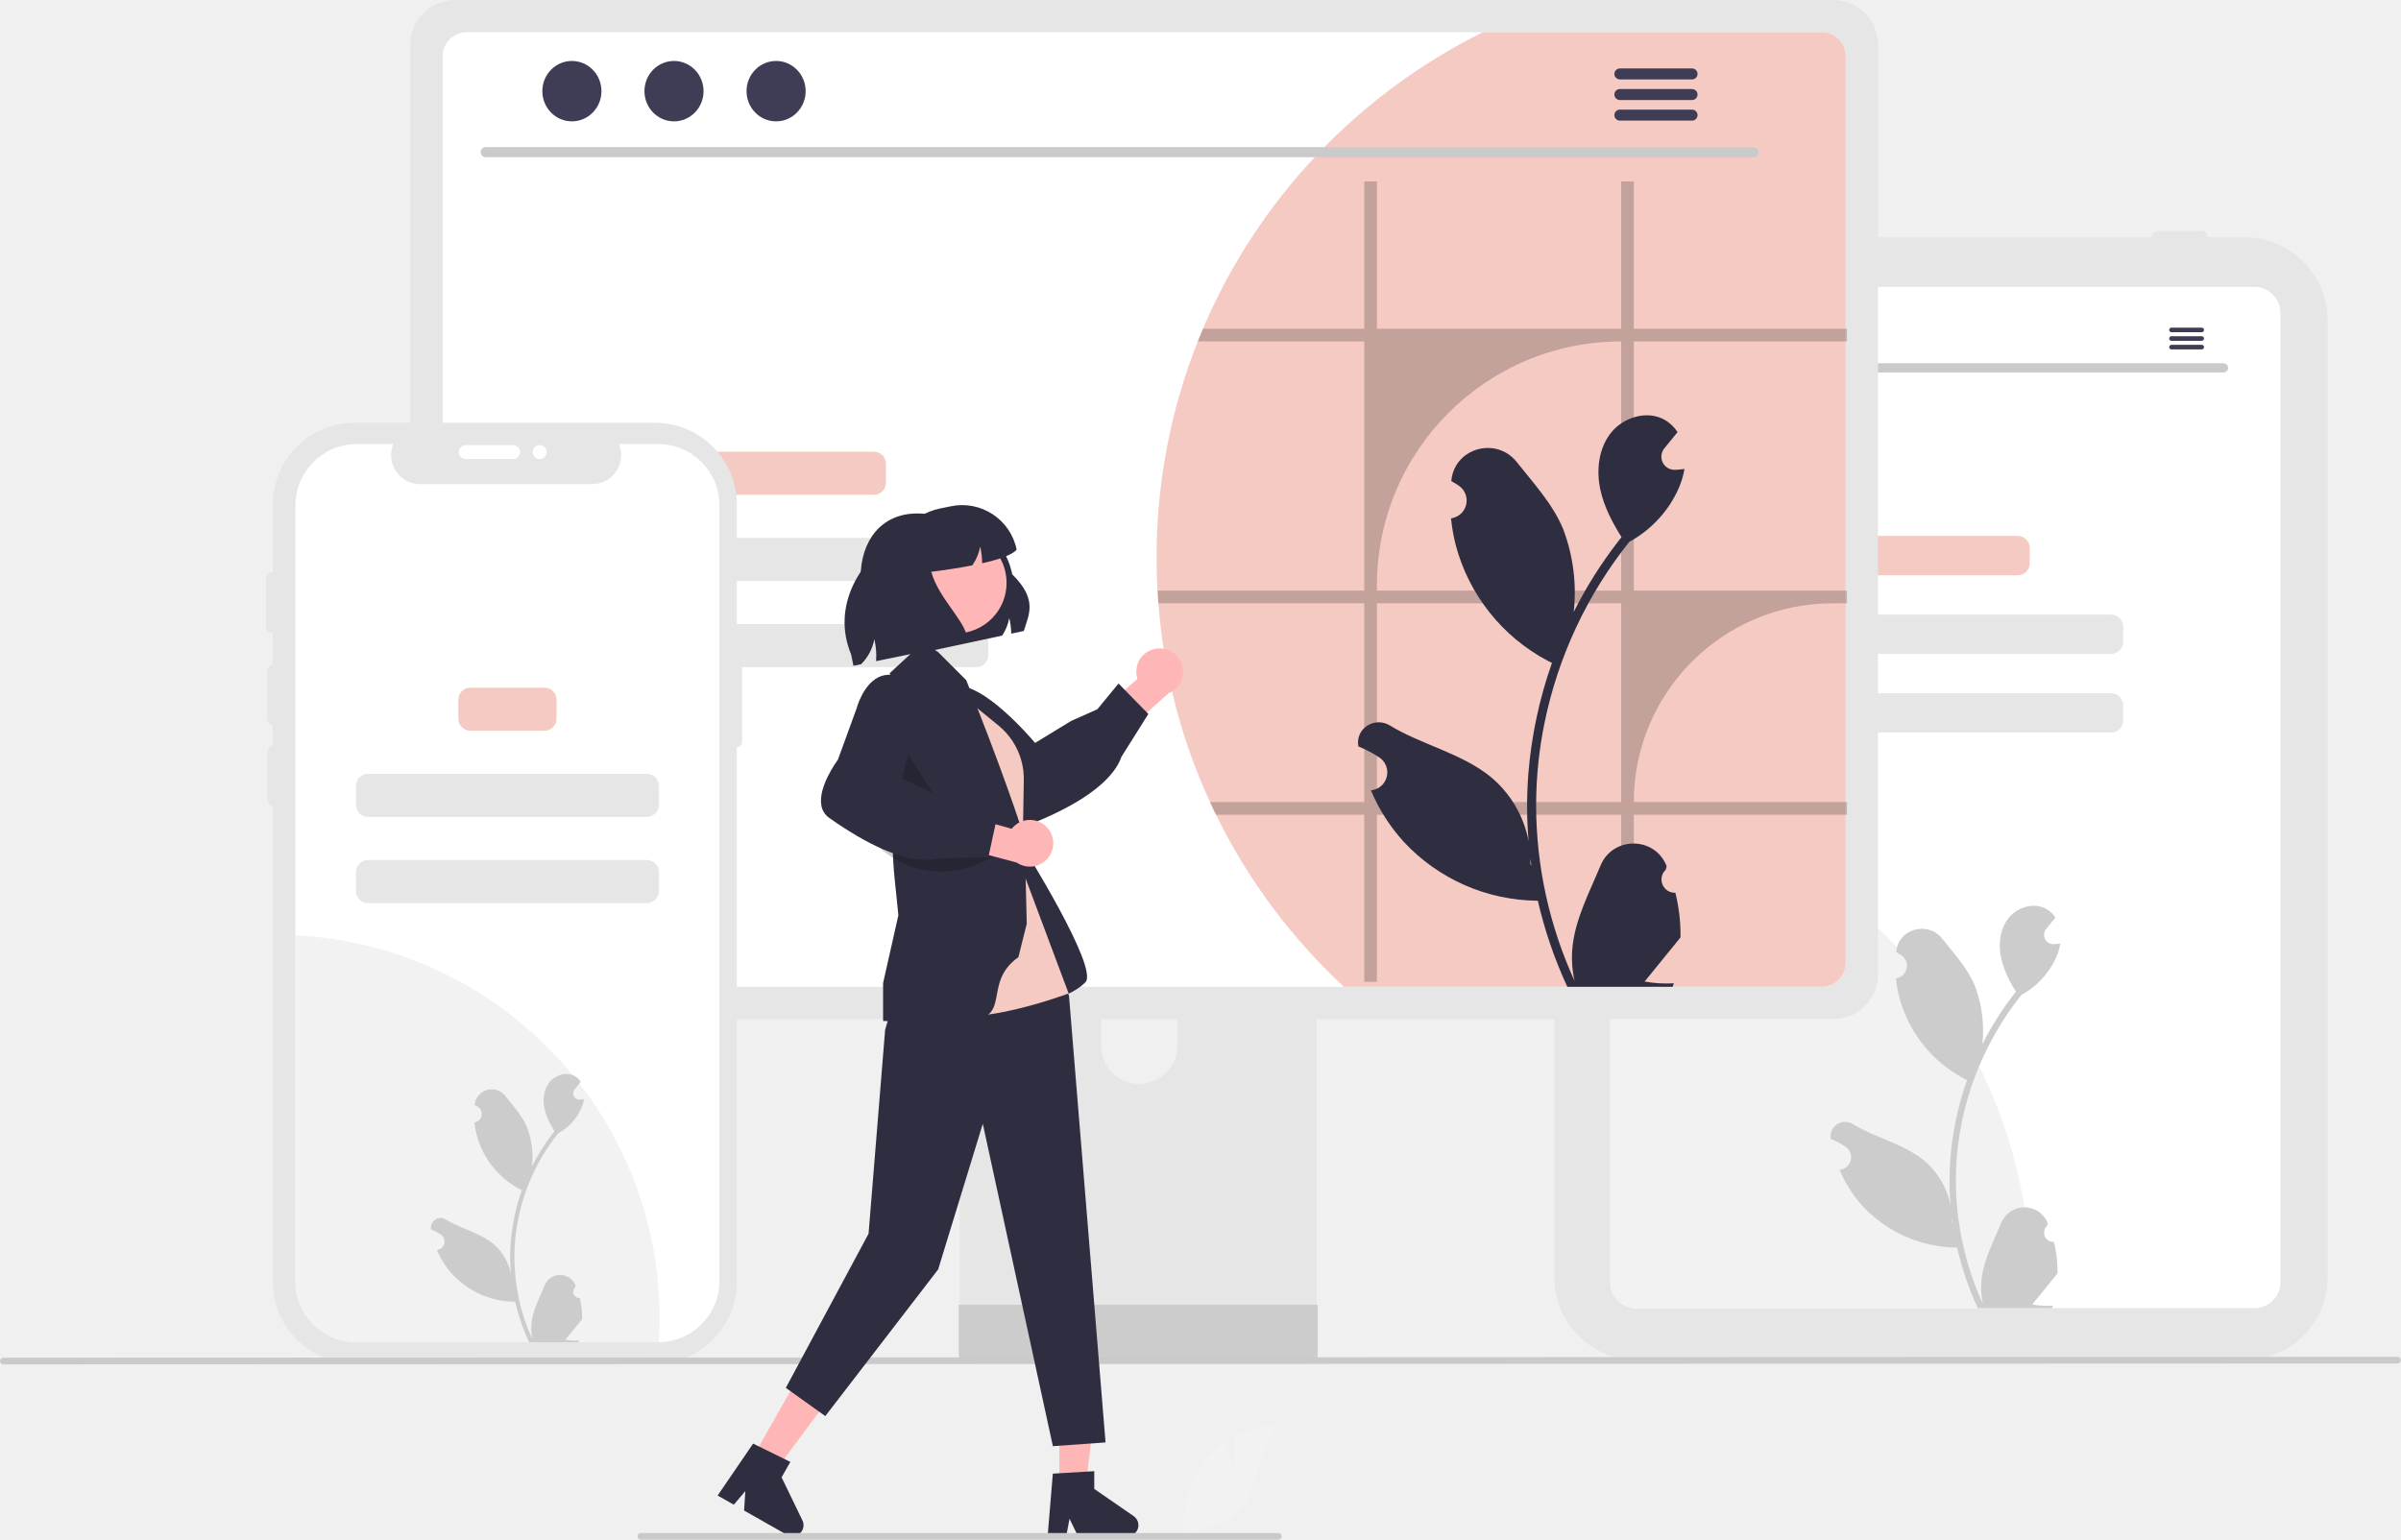
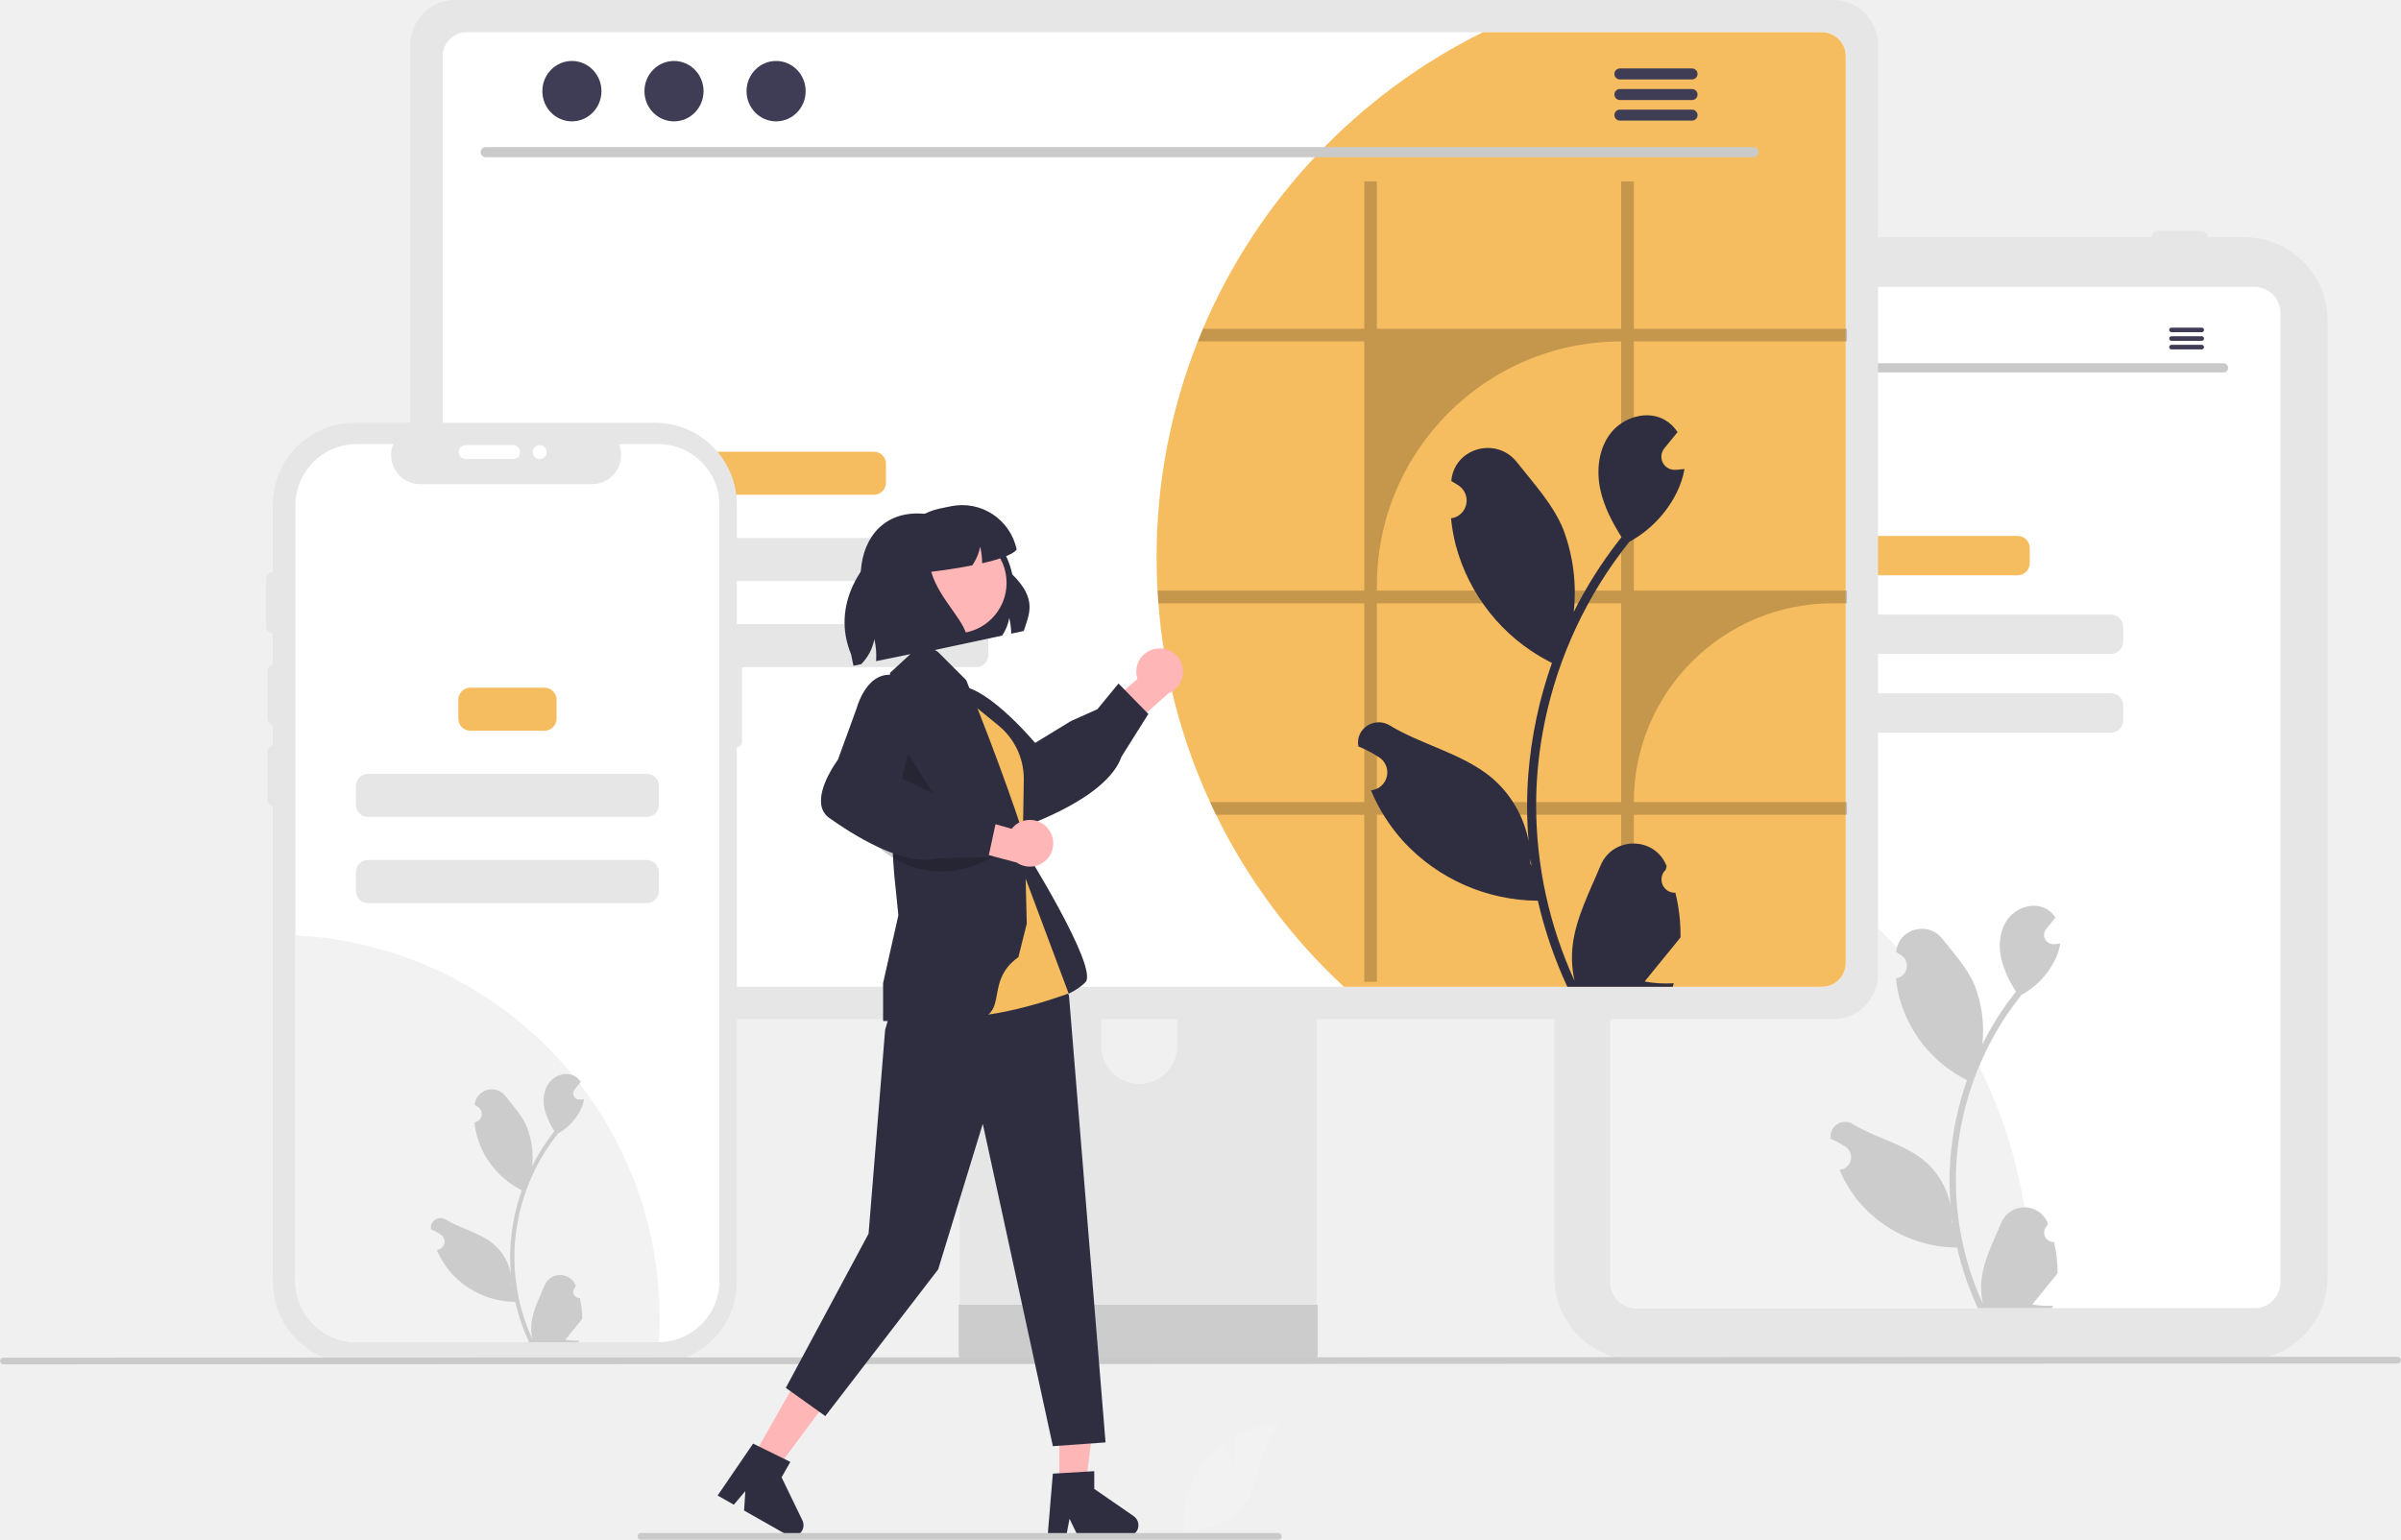
<svg xmlns="http://www.w3.org/2000/svg" data-name="Layer 1" width="860.131" height="551.741" viewBox="0 0 860.131 551.741">
  <path d="M973.935,661.629H756.586A29.859,29.859,0,0,1,726.761,631.804V288.961a29.859,29.859,0,0,1,29.826-29.826H973.935a29.859,29.859,0,0,1,29.826,29.826V631.804A29.859,29.859,0,0,1,973.935,661.629Z" transform="translate(-169.9343 -174.1294)" fill="#e6e6e6" />
  <path d="M977.539,276.933H756.176a9.348,9.348,0,0,0-9.337,9.337V633.583a9.351,9.351,0,0,0,9.337,9.337H977.539a9.348,9.348,0,0,0,9.337-9.337V286.269A9.348,9.348,0,0,0,977.539,276.933Z" transform="translate(-169.9343 -174.1294)" fill="#fff" />
  <path d="M761.899,259.135a2.284,2.284,0,0,1,2.282-2.282h15.516a2.282,2.282,0,1,1,0,4.563H764.181A2.284,2.284,0,0,1,761.899,259.135Z" transform="translate(-169.9343 -174.1294)" fill="#e6e6e6" />
  <path d="M787.454,259.135a2.284,2.284,0,0,1,2.282-2.282H805.251a2.282,2.282,0,1,1,0,4.563H789.736A2.284,2.284,0,0,1,787.454,259.135Z" transform="translate(-169.9343 -174.1294)" fill="#e6e6e6" />
  <path d="M940.785,259.135a2.284,2.284,0,0,1,2.282-2.282h15.516a2.282,2.282,0,0,1,0,4.563H943.067A2.284,2.284,0,0,1,940.785,259.135Z" transform="translate(-169.9343 -174.1294)" fill="#e6e6e6" />
  <path d="M897.533,635.764c0,2.4-.046,4.792-.155,7.155H756.176a9.351,9.351,0,0,1-9.337-9.337V458.767A179.289,179.289,0,0,1,897.533,635.764Z" transform="translate(-169.9343 -174.1294)" fill="#f2f2f2" />
-   <rect x="665.804" y="192.056" width="61.339" height="14.092" rx="4.339" fill="#f5cac3" />
+   <rect x="665.804" y="192.056" width="61.339" height="14.092" rx="4.339" fill="#f6bd60" />
  <rect x="632.335" y="220.241" width="128.277" height="14.092" rx="4.339" fill="#e6e6e6" />
  <rect x="632.335" y="248.426" width="128.277" height="14.092" rx="4.339" fill="#e6e6e6" />
  <path d="M905.728,619.183a3.348,3.348,0,0,1-2.426-5.803l.229-.912q-.045-.11-.091-.219a8.991,8.991,0,0,0-16.584.062c-2.712,6.533-6.166,13.077-7.016,19.984a26.597,26.597,0,0,0,.467,9.147,106.635,106.635,0,0,1-9.7-44.289,102.923,102.923,0,0,1,.638-11.482q.529-4.688,1.467-9.309a107.87,107.87,0,0,1,21.392-45.718A28.707,28.707,0,0,0,906.043,518.257a21.898,21.898,0,0,0,1.991-5.984c-.581.076-1.172.124-1.753.162-.181.009-.372.019-.553.029l-.068.003a3.317,3.317,0,0,1-2.724-5.404q.376-.463.753-.926c.381-.476.772-.943,1.153-1.42a1.651,1.651,0,0,0,.124-.143c.438-.543.877-1.077,1.315-1.62a9.592,9.592,0,0,0-3.144-3.04c-4.393-2.573-10.453-.791-13.626,3.183-3.183,3.973-3.783,9.548-2.678,14.512a38.439,38.439,0,0,0,5.317,11.854c-.238.305-.486.6-.724.905a108.567,108.567,0,0,0-11.332,17.952,45.132,45.132,0,0,0-2.694-20.963c-2.579-6.222-7.413-11.462-11.67-16.84-5.113-6.461-15.599-3.641-16.499,4.549q-.013.119-.026.238.948.535,1.857,1.136a4.541,4.541,0,0,1-1.831,8.264l-.093.014a45.184,45.184,0,0,0,1.191,6.756,46.523,46.523,0,0,0,23.164,29.157c.372.191.734.381,1.105.562a110.815,110.815,0,0,0-5.965,28.071A105.104,105.104,0,0,0,868.71,606.234l-.029-.2a27.773,27.773,0,0,0-9.481-16.037c-7.296-5.994-17.604-8.201-25.475-13.018a5.212,5.212,0,0,0-7.983,5.071q.016.105.032.21a30.508,30.508,0,0,1,3.421,1.648q.948.535,1.857,1.136a4.541,4.541,0,0,1-1.831,8.264l-.093.014c-.067.01-.124.019-.19.029a45.224,45.224,0,0,0,8.318,13.026,46.564,46.564,0,0,0,33.769,14.817h.01a110.783,110.783,0,0,0,7.442,21.725h26.585c.095-.295.181-.6.267-.896a30.205,30.205,0,0,1-7.356-.438c1.972-2.42,3.945-4.86,5.917-7.28a1.652,1.652,0,0,0,.124-.143c1-1.239,2.011-2.468,3.011-3.707l.001-.002a44.244,44.244,0,0,0-1.296-11.271Zm-30.443-59.887.014-.019-.014.038Zm-5.889,53.084-.229-.514c.01-.372.01-.743,0-1.124,0-.105-.019-.21-.019-.315.086.657.162,1.315.257,1.972Z" transform="translate(-169.9343 -174.1294)" fill="#ccc" />
  <path d="M966.474,307.596H767.241a1.649,1.649,0,0,1,0-3.298H966.474a1.649,1.649,0,0,1,0,3.298Z" transform="translate(-169.9343 -174.1294)" fill="#cacaca" />
  <ellipse cx="607.937" cy="120.446" rx="4.846" ry="4.954" fill="#3f3d56" />
  <ellipse cx="624.678" cy="120.446" rx="4.846" ry="4.954" fill="#3f3d56" />
  <ellipse cx="641.42" cy="120.446" rx="4.846" ry="4.954" fill="#3f3d56" />
  <path d="M958.687,291.536H947.842a.821.821,0,0,0,0,1.642h10.845a.821.821,0,0,0,0-1.642Z" transform="translate(-169.9343 -174.1294)" fill="#3f3d56" />
  <path d="M958.687,294.618H947.842a.821.821,0,0,0,0,1.642h10.845a.821.821,0,0,0,0-1.642Z" transform="translate(-169.9343 -174.1294)" fill="#3f3d56" />
  <path d="M958.687,297.696H947.842a.821.821,0,0,0,0,1.642h10.845a.821.821,0,0,0,0-1.642Z" transform="translate(-169.9343 -174.1294)" fill="#3f3d56" />
  <path d="M635.433,458.897h-115.51a6.163,6.163,0,0,0-6.154,6.17v182.472H641.602V465.067A6.166,6.166,0,0,0,635.433,458.897ZM578.066,562.575a13.704,13.704,0,0,1-13.64-13.64V527.889a13.64,13.64,0,0,1,27.28,0v21.047a13.704,13.704,0,0,1-13.64,13.64Z" transform="translate(-169.9343 -174.1294)" fill="#e6e6e6" />
  <path d="M513.372,641.702V659.307a3.449,3.449,0,0,0,3.442,3.442h121.743a3.459,3.459,0,0,0,3.442-3.442v-17.605Z" transform="translate(-169.9343 -174.1294)" fill="#ccc" />
  <path d="M826.707,174.129H332.947a16.029,16.029,0,0,0-16.003,16.003v333.192a16.018,16.018,0,0,0,16.003,16.003H826.707a16.018,16.018,0,0,0,16.003-16.003V190.132A16.029,16.029,0,0,0,826.707,174.129Z" transform="translate(-169.9343 -174.1294)" fill="#e6e6e6" />
  <path d="M822.585,185.688H337.072a8.577,8.577,0,0,0-8.558,8.576v324.933a8.573,8.573,0,0,0,8.558,8.558H822.585a8.573,8.573,0,0,0,8.558-8.558v-324.933A8.577,8.577,0,0,0,822.585,185.688Z" transform="translate(-169.9343 -174.1294)" fill="#fff" />
-   <path d="M831.144,194.264v324.933a8.573,8.573,0,0,1-8.558,8.558H651.383a210.092,210.092,0,0,1-45.834-61.67q-1.121-2.242-2.135-4.537a208.227,208.227,0,0,1-18.505-71.225c-.125-1.512-.231-3.025-.302-4.555-.231-3.914-.338-7.882-.338-11.868a209.128,209.128,0,0,1,14.75-77.417c.587-1.53,1.21-3.043,1.851-4.555A210.666,210.666,0,0,1,701.131,185.688h121.454A8.577,8.577,0,0,1,831.144,194.264Z" transform="translate(-169.9343 -174.1294)" fill="#f5cac3" />
+   <path d="M831.144,194.264v324.933a8.573,8.573,0,0,1-8.558,8.558H651.383a210.092,210.092,0,0,1-45.834-61.67q-1.121-2.242-2.135-4.537a208.227,208.227,0,0,1-18.505-71.225c-.125-1.512-.231-3.025-.302-4.555-.231-3.914-.338-7.882-.338-11.868a209.128,209.128,0,0,1,14.75-77.417c.587-1.53,1.21-3.043,1.851-4.555A210.666,210.666,0,0,1,701.131,185.688h121.454A8.577,8.577,0,0,1,831.144,194.264Z" transform="translate(-169.9343 -174.1294)" fill="#f6bd60" />
  <path d="M798.18,230.457h-454.293a1.807,1.807,0,0,1,0-3.613h454.293a1.807,1.807,0,0,1,0,3.613Z" transform="translate(-169.9343 -174.1294)" fill="#cacaca" />
  <ellipse cx="204.876" cy="32.666" rx="10.588" ry="10.823" fill="#3f3d56" />
  <ellipse cx="241.452" cy="32.666" rx="10.588" ry="10.823" fill="#3f3d56" />
  <ellipse cx="278.027" cy="32.666" rx="10.588" ry="10.823" fill="#3f3d56" />
  <path d="M776.158,198.655h-25.981a1.968,1.968,0,0,0,0,3.934h25.981a1.968,1.968,0,0,0,0-3.934Z" transform="translate(-169.9343 -174.1294)" fill="#3f3d56" />
  <path d="M776.158,206.039h-25.981a1.968,1.968,0,0,0,0,3.934h25.981a1.968,1.968,0,0,0,0-3.934Z" transform="translate(-169.9343 -174.1294)" fill="#3f3d56" />
  <path d="M776.158,213.414h-25.981a1.968,1.968,0,0,0,0,3.934h25.981a1.968,1.968,0,0,0,0-3.934Z" transform="translate(-169.9343 -174.1294)" fill="#3f3d56" />
-   <rect x="245.183" y="161.871" width="72.207" height="15.441" rx="4.339" fill="#f5cac3" />
+   <rect x="245.183" y="161.871" width="72.207" height="15.441" rx="4.339" fill="#f6bd60" />
  <rect x="208.512" y="192.752" width="145.55" height="15.441" rx="4.339" fill="#e6e6e6" />
  <rect x="208.512" y="223.633" width="145.55" height="15.441" rx="4.339" fill="#e6e6e6" />
-   <path d="M390.326,509.127a53.05,53.05,0,0,1-3.345,18.629H337.072a8.573,8.573,0,0,1-8.558-8.558V456.424a52.716,52.716,0,0,1,8.434-.676A53.375,53.375,0,0,1,390.326,509.127Z" transform="translate(-169.9343 -174.1294)" fill="#f5cac3" />
+   <path d="M390.326,509.127a53.05,53.05,0,0,1-3.345,18.629H337.072a8.573,8.573,0,0,1-8.558-8.558V456.424a52.716,52.716,0,0,1,8.434-.676A53.375,53.375,0,0,1,390.326,509.127Z" transform="translate(-169.9343 -174.1294)" fill="#f6bd60" />
  <path d="M831.589,296.484v-4.555H755.24V239.138H750.702v52.791H663.197V239.138h-4.537v52.791H600.869c-.641,1.512-1.263,3.025-1.851,4.555h59.642v89.285H584.606c.071,1.53.178,3.043.302,4.555h73.751v71.225H603.413q1.014,2.295,2.135,4.537h53.112V525.958h4.537V466.086H750.702V525.958h4.537V466.086h76.349v-4.537H755.24v-0a71.225,71.225,0,0,1,71.225-71.225h5.124v-4.555H755.24V296.484ZM750.702,461.548H663.197V390.324H750.702Zm0-75.78H663.197v-1.779a87.505,87.505,0,0,1,87.505-87.505h0Z" transform="translate(-169.9343 -174.1294)" opacity="0.2" />
  <path d="M770.116,494.045a4.755,4.755,0,0,1-3.446-8.241c.12-.477.206-.819.326-1.295q-.064-.156-.129-.311c-4.377-10.438-19.213-10.366-23.553.088-3.852,9.278-8.757,18.572-9.964,28.382A37.774,37.774,0,0,0,734.012,525.658a151.444,151.444,0,0,1-13.776-62.9,146.174,146.174,0,0,1,.907-16.307q.751-6.658,2.084-13.221a153.199,153.199,0,0,1,30.381-64.93,40.771,40.771,0,0,0,16.956-17.592,31.1,31.1,0,0,0,2.828-8.499c-.825.108-1.664.176-2.49.23-.257.013-.528.027-.785.041l-.097.004a4.711,4.711,0,0,1-3.869-7.675q.535-.658,1.07-1.315c.541-.677,1.096-1.34,1.637-2.016a2.346,2.346,0,0,0,.176-.203c.623-.771,1.245-1.529,1.868-2.301a13.622,13.622,0,0,0-4.466-4.317c-6.239-3.654-14.845-1.123-19.352,4.52-4.52,5.643-5.372,13.56-3.803,20.61,1.34,6.036,4.263,11.57,7.551,16.835-.338.433-.69.853-1.029,1.286a154.188,154.188,0,0,0-16.093,25.496,64.098,64.098,0,0,0-3.827-29.772c-3.663-8.836-10.528-16.278-16.574-23.917-7.262-9.175-22.153-5.171-23.433,6.46q-.019.169-.036.338,1.347.76,2.637,1.613a6.449,6.449,0,0,1-2.6,11.737l-.132.02a64.174,64.174,0,0,0,1.692,9.595,66.072,66.072,0,0,0,32.898,41.41c.528.271,1.042.541,1.57.798a157.381,157.381,0,0,0-8.471,39.867,149.27,149.27,0,0,0,.108,24.102l-.041-.284a39.444,39.444,0,0,0-13.465-22.775c-10.362-8.512-25.002-11.647-36.181-18.489-5.381-3.294-12.277.963-11.338,7.201q.022.149.046.299a43.328,43.328,0,0,1,4.858,2.341q1.347.76,2.637,1.613a6.45,6.45,0,0,1-2.6,11.737l-.132.02c-.095.014-.176.027-.271.041a64.227,64.227,0,0,0,11.814,18.499,66.131,66.131,0,0,0,47.96,21.043h.014a157.336,157.336,0,0,0,10.569,30.854h37.756c.135-.42.257-.853.379-1.272a42.897,42.897,0,0,1-10.447-.622c2.801-3.437,5.603-6.902,8.404-10.339a2.344,2.344,0,0,0,.176-.203c1.421-1.759,2.855-3.505,4.276-5.264l.001-.002a62.836,62.836,0,0,0-1.841-16.007Zm-43.236-85.052.02-.027-.02.054Zm-8.363,75.39-.325-.731c.014-.528.014-1.056,0-1.597,0-.149-.027-.298-.027-.447.122.934.23,1.868.365,2.801Z" transform="translate(-169.9343 -174.1294)" fill="#2f2e41" />
  <path d="M433.911,405.741h0V354.998A29.369,29.369,0,0,0,404.542,325.629H297.035a29.369,29.369,0,0,0-29.369,29.369v278.382a29.369,29.369,0,0,0,29.369,29.369h107.507a29.369,29.369,0,0,0,29.369-29.369V441.861h0a1.852,1.852,0,0,0,1.852-1.852V407.594A1.852,1.852,0,0,0,433.911,405.741Z" transform="translate(-169.9343 -174.1294)" fill="#e6e6e6" />
  <path d="M427.661,355.199v277.98a21.919,21.919,0,0,1-21.69,21.92,1.926,1.926,0,0,1-.24.01h-108.03a21.932,21.932,0,0,1-21.93-21.93v-277.98a21.932,21.932,0,0,1,21.93-21.93h13.11a10.427,10.427,0,0,0,9.65,14.36h61.59a10.435,10.435,0,0,0,9.64-14.36h14.04A21.932,21.932,0,0,1,427.661,355.199Z" transform="translate(-169.9343 -174.1294)" fill="#fff" />
  <path d="M406.241,646.529q0,4.32-.27,8.57a1.926,1.926,0,0,1-.24.01h-108.03a21.932,21.932,0,0,1-21.93-21.93v-123.88A137.388,137.388,0,0,1,406.241,646.529Z" transform="translate(-169.9343 -174.1294)" fill="#f2f2f2" />
  <path d="M268.261,434.129a2.503,2.503,0,0,1-2.5-2.5v-17a2.5,2.5,0,0,1,5,0v17A2.503,2.503,0,0,1,268.261,434.129Z" transform="translate(-169.9343 -174.1294)" fill="#e6e6e6" />
-   <rect x="164.178" y="246.426" width="35.207" height="15.441" rx="4.339" fill="#f5cac3" />
+   <rect x="164.178" y="246.426" width="35.207" height="15.441" rx="4.339" fill="#f6bd60" />
  <rect x="127.507" y="277.307" width="108.55" height="15.441" rx="4.339" fill="#e6e6e6" />
  <rect x="127.507" y="308.188" width="108.55" height="15.441" rx="4.339" fill="#e6e6e6" />
  <path d="M377.621,639.29a2.231,2.231,0,0,1-1.617-3.867l.153-.608q-.03-.073-.061-.146a5.992,5.992,0,0,0-11.053.041c-1.808,4.354-4.109,8.715-4.676,13.319a17.726,17.726,0,0,0,.311,6.096,71.068,71.068,0,0,1-6.465-29.517,68.595,68.595,0,0,1,.425-7.652q.352-3.124.978-6.204a71.891,71.891,0,0,1,14.257-30.469,19.132,19.132,0,0,0,7.957-8.256,14.595,14.595,0,0,0,1.327-3.988c-.387.051-.781.083-1.168.108-.121.006-.248.013-.368.019l-.046.002a2.211,2.211,0,0,1-1.816-3.602q.251-.309.502-.617c.254-.318.514-.629.768-.946a1.101,1.101,0,0,0,.083-.095c.292-.362.584-.718.876-1.08a6.392,6.392,0,0,0-2.096-2.026c-2.928-1.715-6.966-.527-9.081,2.121-2.121,2.648-2.521,6.363-1.784,9.672a25.618,25.618,0,0,0,3.544,7.9c-.159.203-.324.4-.483.603a72.355,72.355,0,0,0-7.552,11.964,30.079,30.079,0,0,0-1.796-13.971c-1.719-4.147-4.941-7.639-7.778-11.223a6.174,6.174,0,0,0-10.996,3.032q-.009.079-.017.158.632.357,1.238.757a3.027,3.027,0,0,1-1.22,5.508l-.062.01a30.115,30.115,0,0,0,.794,4.502,31.006,31.006,0,0,0,15.438,19.432c.248.127.489.254.737.375a73.853,73.853,0,0,0-3.975,18.708,70.049,70.049,0,0,0,.051,11.31l-.019-.133a18.51,18.51,0,0,0-6.319-10.688c-4.863-3.994-11.732-5.465-16.978-8.676a3.474,3.474,0,0,0-5.32,3.379l.021.14a20.333,20.333,0,0,1,2.28,1.099q.632.357,1.238.757a3.027,3.027,0,0,1-1.22,5.508l-.062.009c-.044.006-.083.013-.127.019a30.14,30.14,0,0,0,5.544,8.681,31.033,31.033,0,0,0,22.506,9.875h.006a73.831,73.831,0,0,0,4.96,14.479h17.718c.064-.197.121-.4.178-.597a20.13,20.13,0,0,1-4.903-.292c1.315-1.613,2.629-3.239,3.944-4.852a1.101,1.101,0,0,0,.083-.095c.667-.826,1.34-1.645,2.007-2.47l0-.001a29.487,29.487,0,0,0-.864-7.512ZM357.332,599.378l.009-.013-.009.025Zm-3.925,35.378-.152-.343c.006-.248.006-.495,0-.749,0-.07-.013-.14-.013-.21.057.438.108.876.171,1.315Z" transform="translate(-169.9343 -174.1294)" fill="#ccc" />
  <path d="M267.761,401.129a2.503,2.503,0,0,1-2.5-2.5v-17a2.5,2.5,0,0,1,5,0v17A2.503,2.503,0,0,1,267.761,401.129Z" transform="translate(-169.9343 -174.1294)" fill="#e6e6e6" />
  <path d="M334.261,336.129a2.503,2.503,0,0,1,2.5-2.5h17a2.5,2.5,0,0,1,0,5h-17A2.503,2.503,0,0,1,334.261,336.129Z" transform="translate(-169.9343 -174.1294)" fill="#fff" />
  <path d="M268.261,463.129a2.503,2.503,0,0,1-2.5-2.5v-17a2.5,2.5,0,0,1,5,0v17A2.503,2.503,0,0,1,268.261,463.129Z" transform="translate(-169.9343 -174.1294)" fill="#e6e6e6" />
  <circle cx="193.326" cy="162" r="2.5" fill="#fff" />
  <path d="M1028.875,662.742l-857.75.307a1.191,1.191,0,0,1,0-2.381l857.75-.307a1.191,1.191,0,0,1,0,2.381Z" transform="translate(-169.9343 -174.1294)" fill="#cacaca" />
  <path d="M536.708,400.236l-4.512.967a25.975,25.975,0,0,0-.701-5.602,16.821,16.821,0,0,1-2.54,6.294l-25.876,5.526-24.843-26.218c-.038-13.109,7.242-23.071,20.293-23.071.787,0,1.602.038,2.426.114a27.604,27.604,0,0,1,31.601,21.696C541.807,389.051,538.452,394.406,536.708,400.236Z" transform="translate(-169.9343 -174.1294)" fill="#2f2e41" />
  <polygon points="379.495 532.711 388.881 532.711 393.347 496.506 379.493 496.507 379.495 532.711" fill="#ffb6b6" />
  <path d="M547.102,702.21l14.838-.886v6.357l14.107,9.743a3.971,3.971,0,0,1-2.256,7.239H556.125l-3.045-6.288-1.189,6.288H545.231Z" transform="translate(-169.9343 -174.1294)" fill="#2f2e41" />
  <polygon points="269.531 522.494 277.695 527.126 299.445 497.841 287.396 491.005 269.531 522.494" fill="#ffb6b6" />
  <path d="M439.726,691.448l13.342,6.552-3.137,5.529,7.461,15.435a3.971,3.971,0,0,1-5.535,5.182l-15.364-8.717.455-6.972-4.137,4.882-5.793-3.287Z" transform="translate(-169.9343 -174.1294)" fill="#2f2e41" />
  <path d="M584.124,406.578A8.313,8.313,0,0,0,577.424,417.422l-14.363,12.432,5.426,10.571,20.037-17.841a8.358,8.358,0,0,0-4.4-16.005Z" transform="translate(-169.9343 -174.1294)" fill="#ffb6b6" />
  <path d="M569.66,449.329c-4.791,7.256-15.529,14.264-31.465,20.477a6.839,6.839,0,0,1-5.498-.18c-6.014-2.737-9.868-12.912-10.23-13.899l-11.648-15.713c-.207-.229-5.654-6.411-5.031-12.488a8.877,8.877,0,0,1,3.823-6.362c8.817-6.536,28.579,16.165,31.143,19.183l12.897-7.858,9.397-4.193,7.586-9.231L581.315,429.987l-9.607,15.283A18.418,18.418,0,0,1,569.66,449.329Z" transform="translate(-169.9343 -174.1294)" fill="#2f2e41" />
  <path d="M536.162,477.169s27.598,43.961,22.598,48.961-12.781,6.313-12.781,6.313l-17.219-22.313Z" transform="translate(-169.9343 -174.1294)" fill="#2f2e41" />
  <path d="M511.761,417.129l13.007,8.799a33.552,33.552,0,0,1,13.072,38.276l-3.662,11.13Z" transform="translate(-169.9343 -174.1294)" fill="#2f2e41" />
  <polygon points="318.826 363 317.087 369.057 311.153 442.098 281.507 497.348 295.656 507.454 336.083 454.899 352.073 402.716 377.184 518.235 396.05 516.887 382.947 356.722 358.084 311.639 318.826 363" fill="#2f2e41" />
-   <path d="M509.548,419.342,527.652,434.137a24.655,24.655,0,0,1,8.184,12.603v0a24.655,24.655,0,0,1,.865,6.901l-.539,32.127,16.598,44.361s-45,17-51,2S509.548,419.342,509.548,419.342Z" transform="translate(-169.9343 -174.1294)" fill="#f5cac3" />
+   <path d="M509.548,419.342,527.652,434.137a24.655,24.655,0,0,1,8.184,12.603v0a24.655,24.655,0,0,1,.865,6.901l-.539,32.127,16.598,44.361s-45,17-51,2S509.548,419.342,509.548,419.342Z" transform="translate(-169.9343 -174.1294)" fill="#f6bd60" />
  <path d="M514.963,539.916c-22.48,0-27.959.169-28.314.097l-.356-.072V526.42l5.467-24.291c-.639-7.541-2.136-17.485-2-26,.49-30.775-1.023-60.837-1.023-60.837l11.898-10.983L506.041,407.827l10.026,10.026c11.654,28.682,20.902,55.684,20.961,57.418l.733,29.858-3,12C521.189,526.71,533.589,539.916,514.963,539.916Z" transform="translate(-169.9343 -174.1294)" fill="#2f2e41" />
  <polygon points="323.846 267.973 321.113 285.031 339.614 292.662 323.846 267.973" opacity="0.2" />
  <circle cx="342.484" cy="208.867" r="18.114" fill="#ffb6b6" />
  <path d="M482.067,474.903l0,0a33.272,33.272,0,0,0,39.94,8.073l3.942-1.951Z" transform="translate(-169.9343 -174.1294)" opacity="0.2" />
  <path d="M545.098,470.733a8.313,8.313,0,0,0-12.741.385l-18.289-5.134-5.831,10.353,25.929,6.888a8.358,8.358,0,0,0,10.931-12.492Z" transform="translate(-169.9343 -174.1294)" fill="#ffb6b6" />
  <path d="M501.454,482.222c-8.695.001-20.461-5.097-34.427-14.972a6.839,6.839,0,0,1-2.88-4.687c-1.03-6.527,5.336-15.35,5.96-16.196L476.8,427.989c.077-.299,2.234-8.25,7.648-11.08a8.877,8.877,0,0,1,7.415-.316c10.313,3.756,2.26,32.756,1.155,36.559l13.664,6.431,8.677,5.531,11.883,1.243-3.226,14.931-18.047.406A18.418,18.418,0,0,1,501.454,482.222Z" transform="translate(-169.9343 -174.1294)" fill="#2f2e41" />
  <path d="M534.139,371.08c-1.45,1.886-6.445,3.554-12.379,4.9.009-.123.009-.246.009-.37a25.974,25.974,0,0,0-.701-5.602,16.821,16.821,0,0,1-2.54,6.294c-.095.142-.19.284-.294.427-5.09,1.005-10.474,1.782-14.692,2.303,2.9,10.445,14.019,19.014,12.815,25.365l-32.578,6.654a25.539,25.539,0,0,0-.626-7.867,16.934,16.934,0,0,1-4.72,8.957l-2.768.569-.825-4.066c-7.147-17.166,2.815-34.739,19.137-43.829a19.84,19.84,0,0,1,12.569-8.436l4.066-.834A19.934,19.934,0,0,1,534.139,371.08Z" transform="translate(-169.9343 -174.1294)" fill="#2f2e41" />
  <path d="M611.961,699.466l.482-10.832a34.983,34.983,0,0,1,16.317-4.131c-7.837,6.407-6.858,18.758-12.171,27.375a21.043,21.043,0,0,1-15.431,9.724l-6.558,4.015a35.261,35.261,0,0,1,7.432-28.573,34.06,34.06,0,0,1,6.26-5.816C609.863,695.37,611.961,699.466,611.961,699.466Z" transform="translate(-169.9343 -174.1294)" fill="#f2f2f2" />
  <path d="M627.861,725.871H399.479a1.191,1.191,0,0,1,0-2.381H627.861a1.191,1.191,0,1,1,0,2.381Z" transform="translate(-169.9343 -174.1294)" fill="#cacaca" />
</svg>
